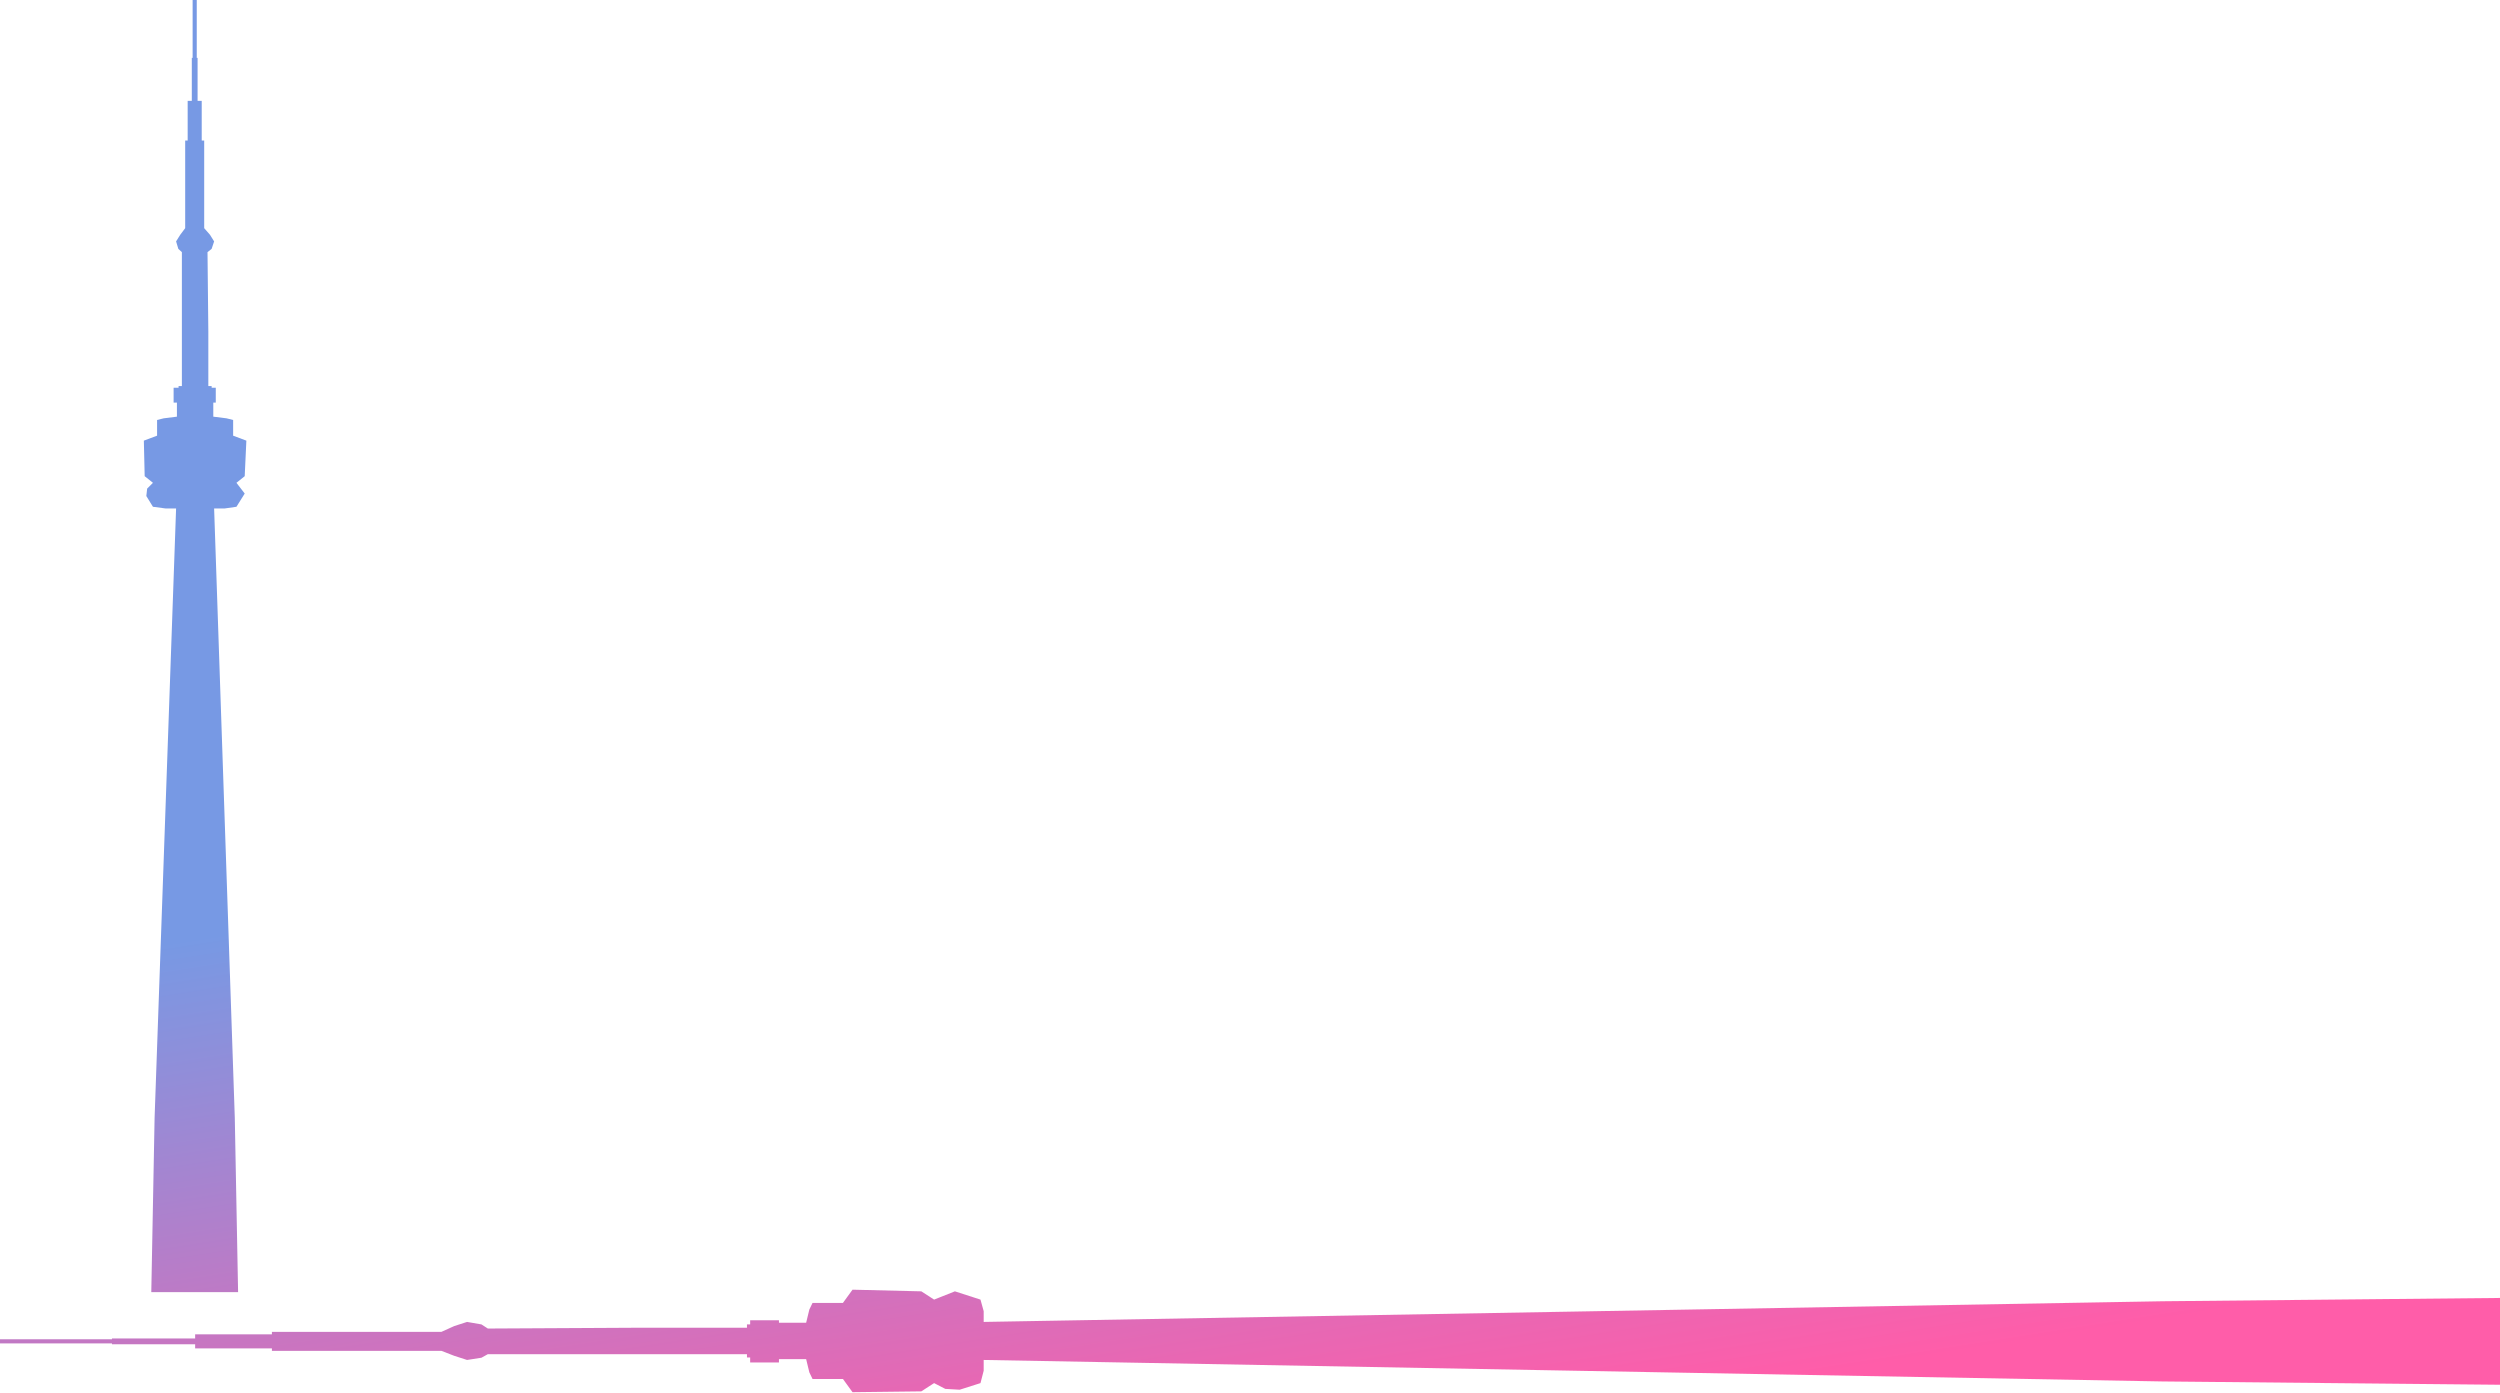
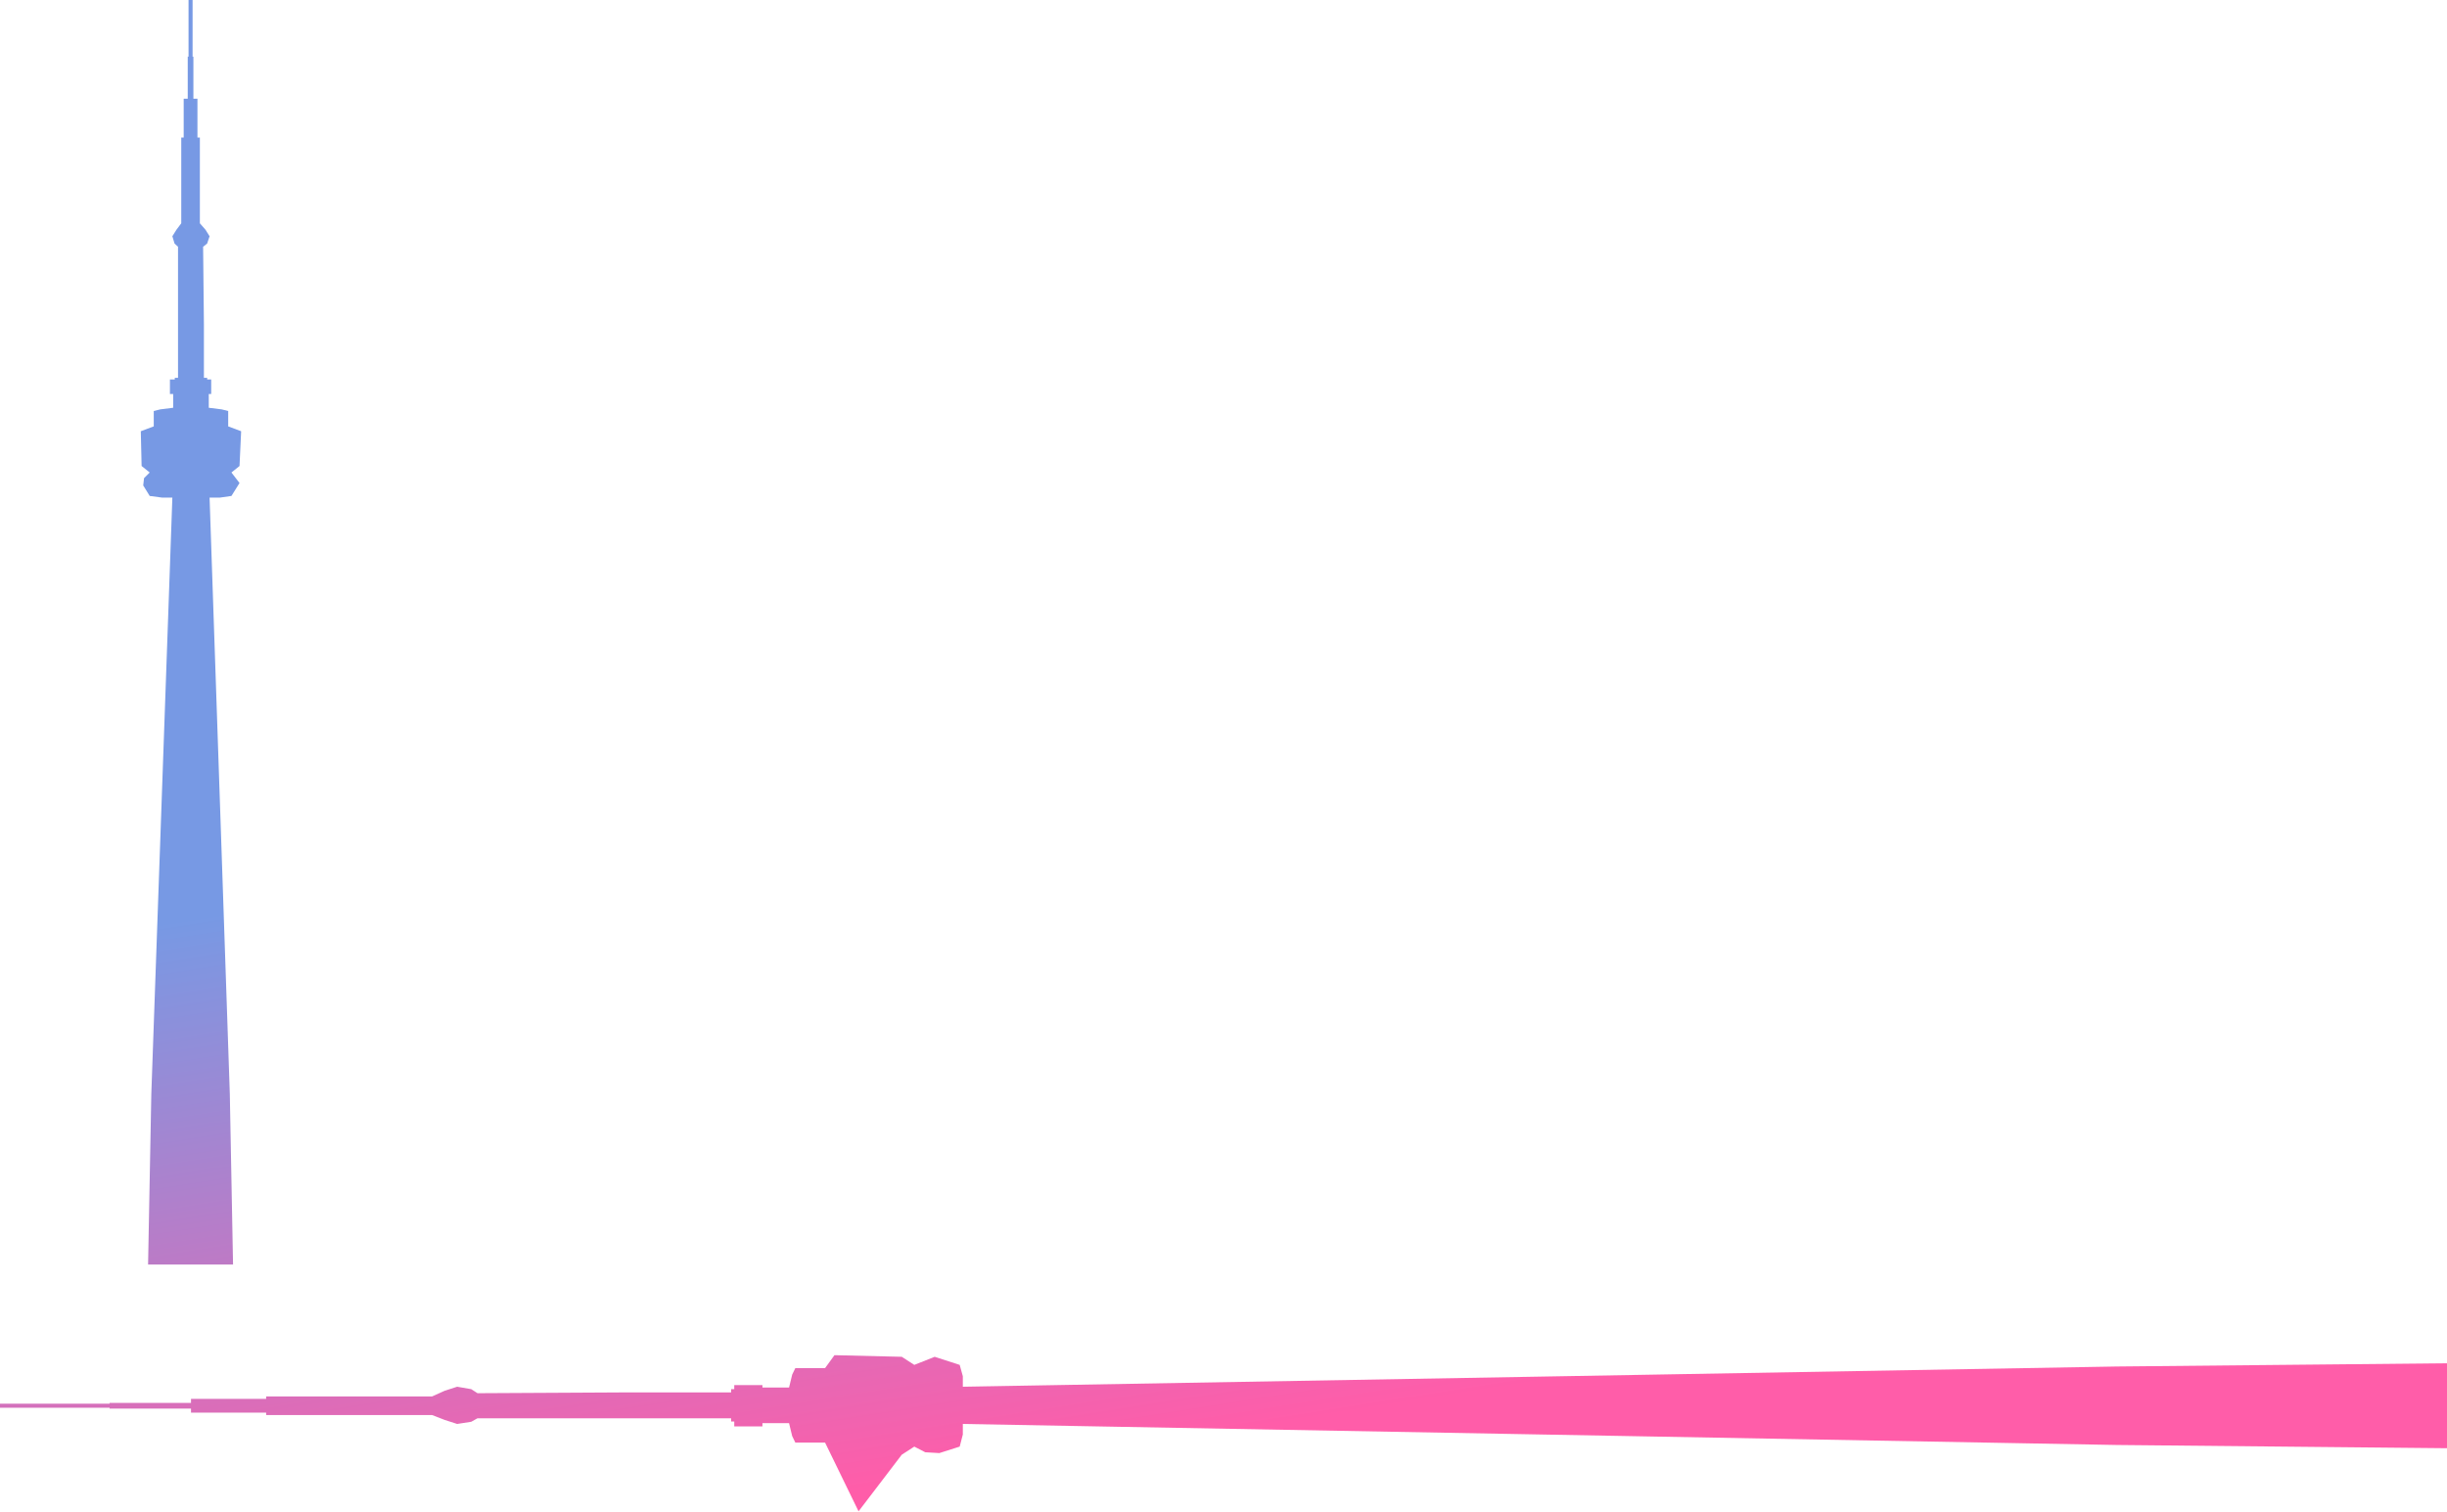
- <svg xmlns="http://www.w3.org/2000/svg" width="1512" height="842" viewBox="0 0 1512 842" fill="none">
+ <svg xmlns="http://www.w3.org/2000/svg" width="1512" height="934" viewBox="0 0 1512 934" fill="none">
  <path d="M106.5 307.5H100L92.5 306.5L88.5 300L89 295.5L92.5 292L87.5 288L87 266.5L95 263.5V254L99 253L107 252V243.5H105V234.5H108V233.5H110V152.5L107.845 150.5L106.5 146L109 142L112 138V85H113.5V61H116V35H116.5V0L119 7.62939e-05V35H119.5V61H122V85H123.5V138L127 142L129.5 146L128 150.5L125.5 152.5L126 200.5V233.5H128V234.5H130.5V243.5H129V252L137 253L141 254V263.5L149 266.5L148 288L143 292L148 298.5L143 306.5L136 307.5H129.5L142 676L144 781.5H91.5L93.5 676L106.5 307.5Z" fill="url(#paint0_linear_346_4)" />
-   <path d="M594.933 822.5V829L592.998 836.5L580.422 840.5L571.716 840L564.944 836.5L557.205 841.5L515.608 842L509.804 834H491.424L489.49 830L487.555 822H471.109V824H453.697V821H451.762V819H295.048L291.179 821.155L282.472 822.5L274.733 820L266.994 817H164.453V815.5H118.019V813H67.716V812.5H0L0 810H67.716V809.5H118.019V807H164.453V805.5H266.994L274.733 802L282.472 799.5L291.179 801L295.048 803.5L387.916 803H451.762V801H453.697V798.5H471.109V800H487.555L489.49 792L491.424 788H509.804L515.608 780L557.205 781L564.944 786L577.52 781L592.998 786L594.933 793V799.5L1307.88 787L1512 785V837.5L1307.88 835.5L594.933 822.5Z" fill="url(#paint1_linear_346_4)" />
+   <path d="M594.933 880V886.5L592.998 894L580.422 898L571.716 897.5L564.944 894L557.205 899L530.5 934L509.804 891.5H491.424L489.49 887.5L487.555 879.5H471.109V881.5H453.697V878.5H451.762V876.5H295.048L291.179 878.655L282.472 880L274.733 877.5L266.994 874.5H164.453V873H118.019V870.5H67.716V870H0L0 867.5H67.716V867H118.019V864.5H164.453V863H266.994L274.733 859.5L282.472 857L291.179 858.5L295.048 861L387.916 860.5H451.762V858.5H453.697V856H471.109V857.5H487.555L489.49 849.5L491.424 845.5H509.804L515.608 837.5L557.205 838.5L564.944 843.5L577.52 838.5L592.998 843.5L594.933 850.5V857L1307.88 844.5L1512 842.5V895L1307.88 893L594.933 880Z" fill="url(#paint1_linear_346_4)" />
  <defs>
    <linearGradient id="paint0_linear_346_4" x1="756" y1="885" x2="676.982" y2="382.914" gradientUnits="userSpaceOnUse">
      <stop stop-color="#FF5DA9" />
      <stop offset="0.812" stop-color="#7799E4" />
    </linearGradient>
    <linearGradient id="paint1_linear_346_4" x1="756" y1="885" x2="676.982" y2="382.914" gradientUnits="userSpaceOnUse">
      <stop stop-color="#FF5DA9" />
      <stop offset="0.812" stop-color="#7799E4" />
    </linearGradient>
  </defs>
</svg>
